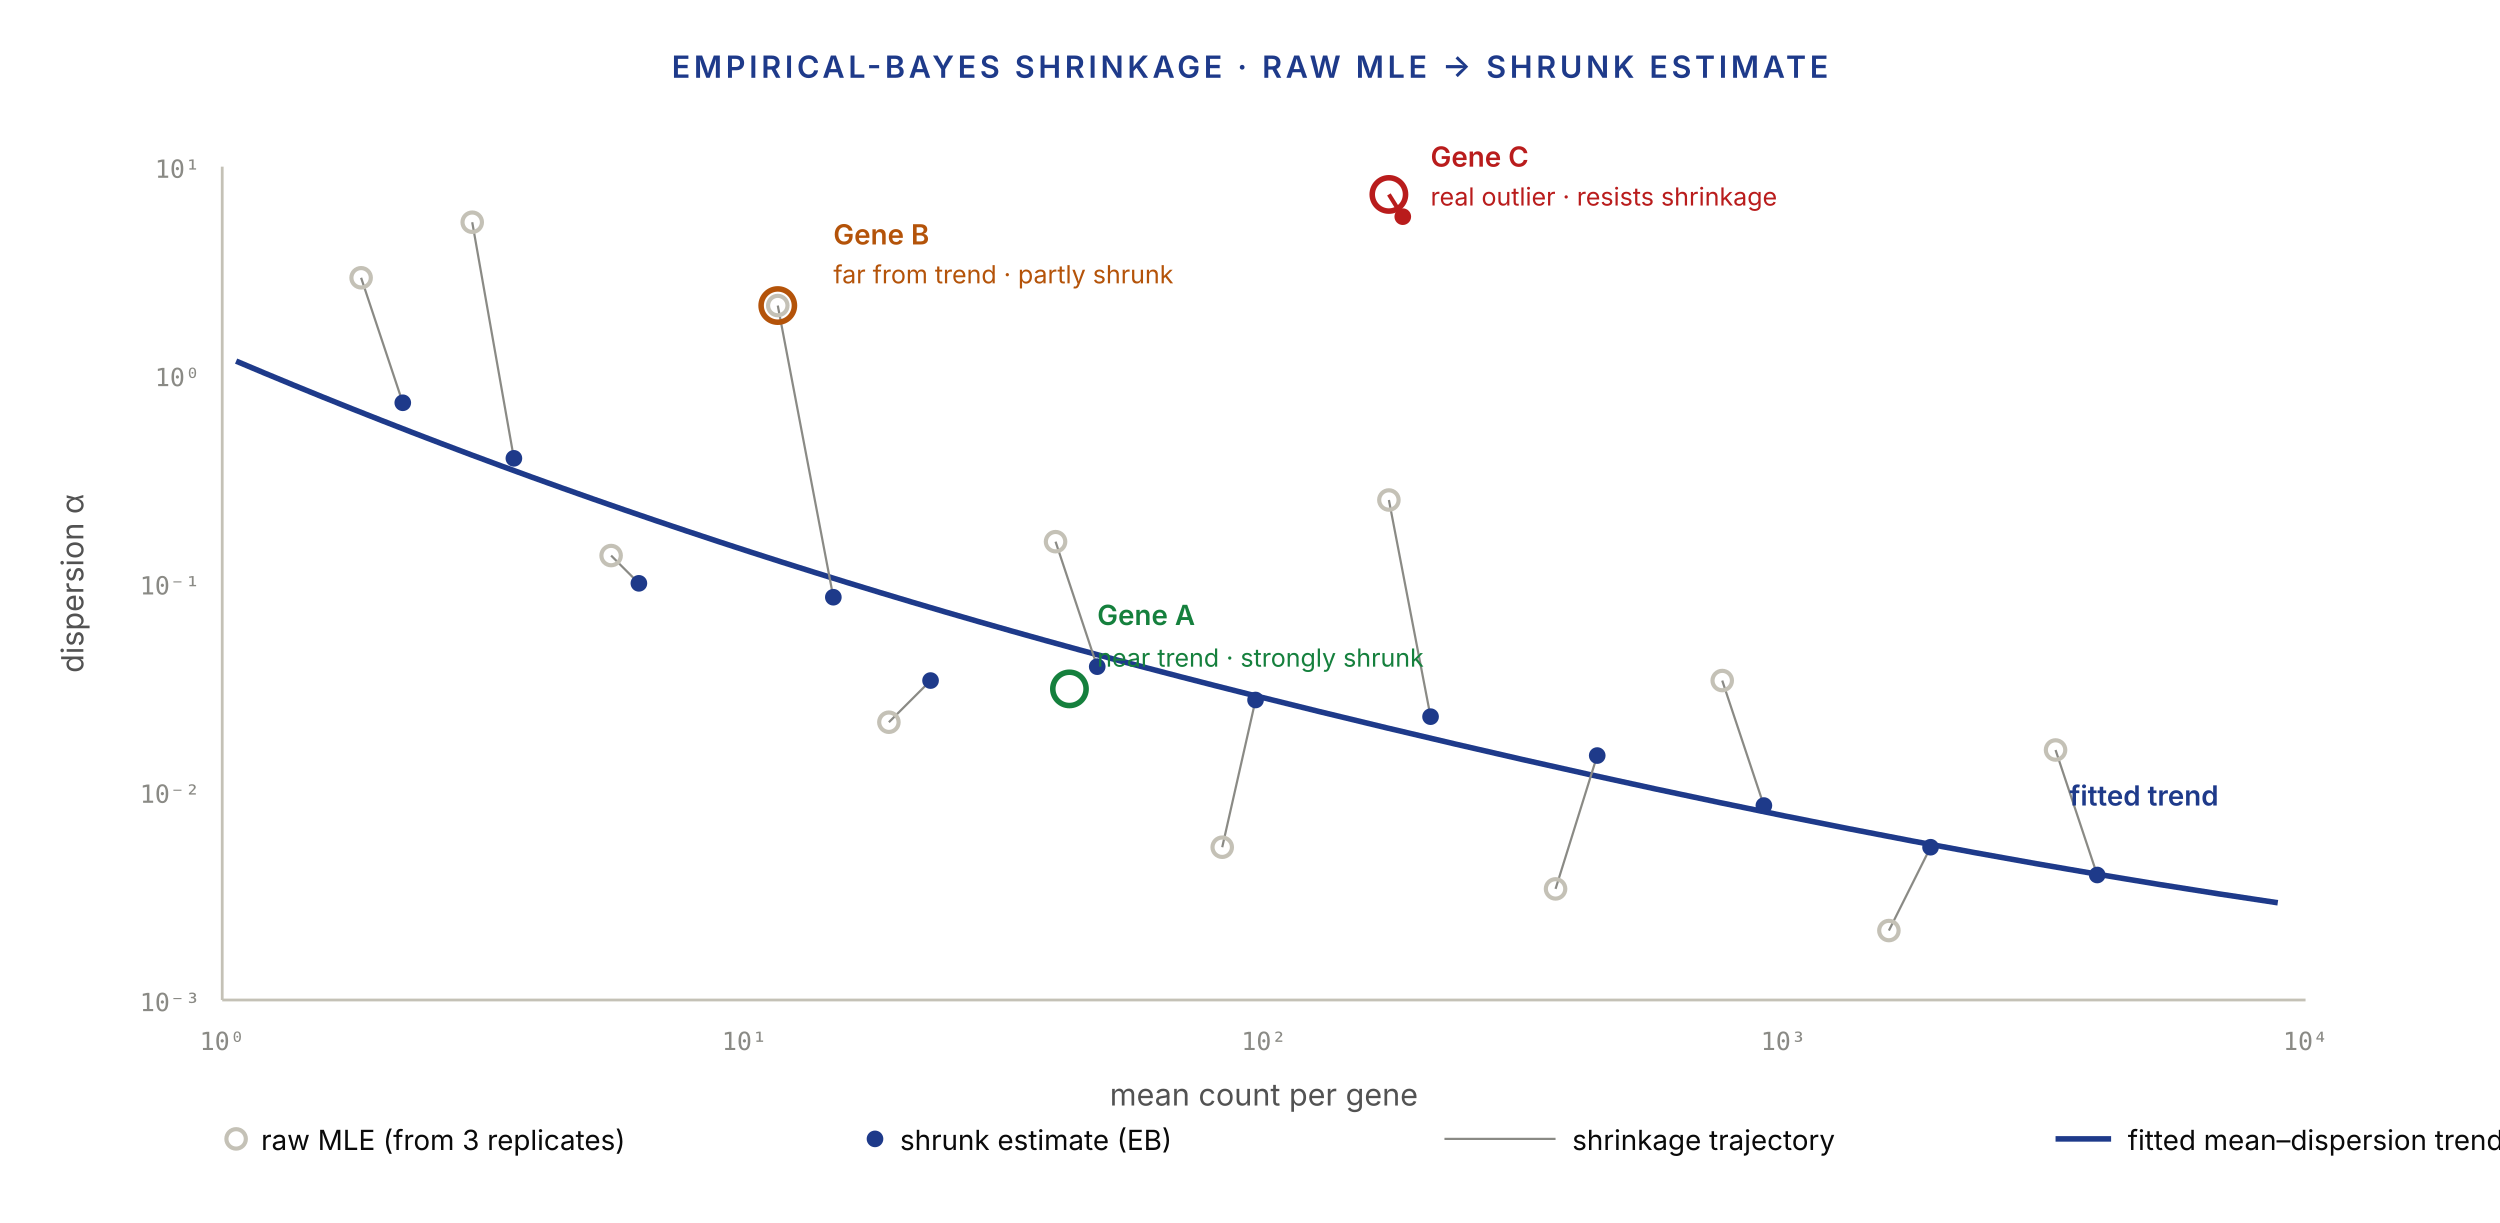
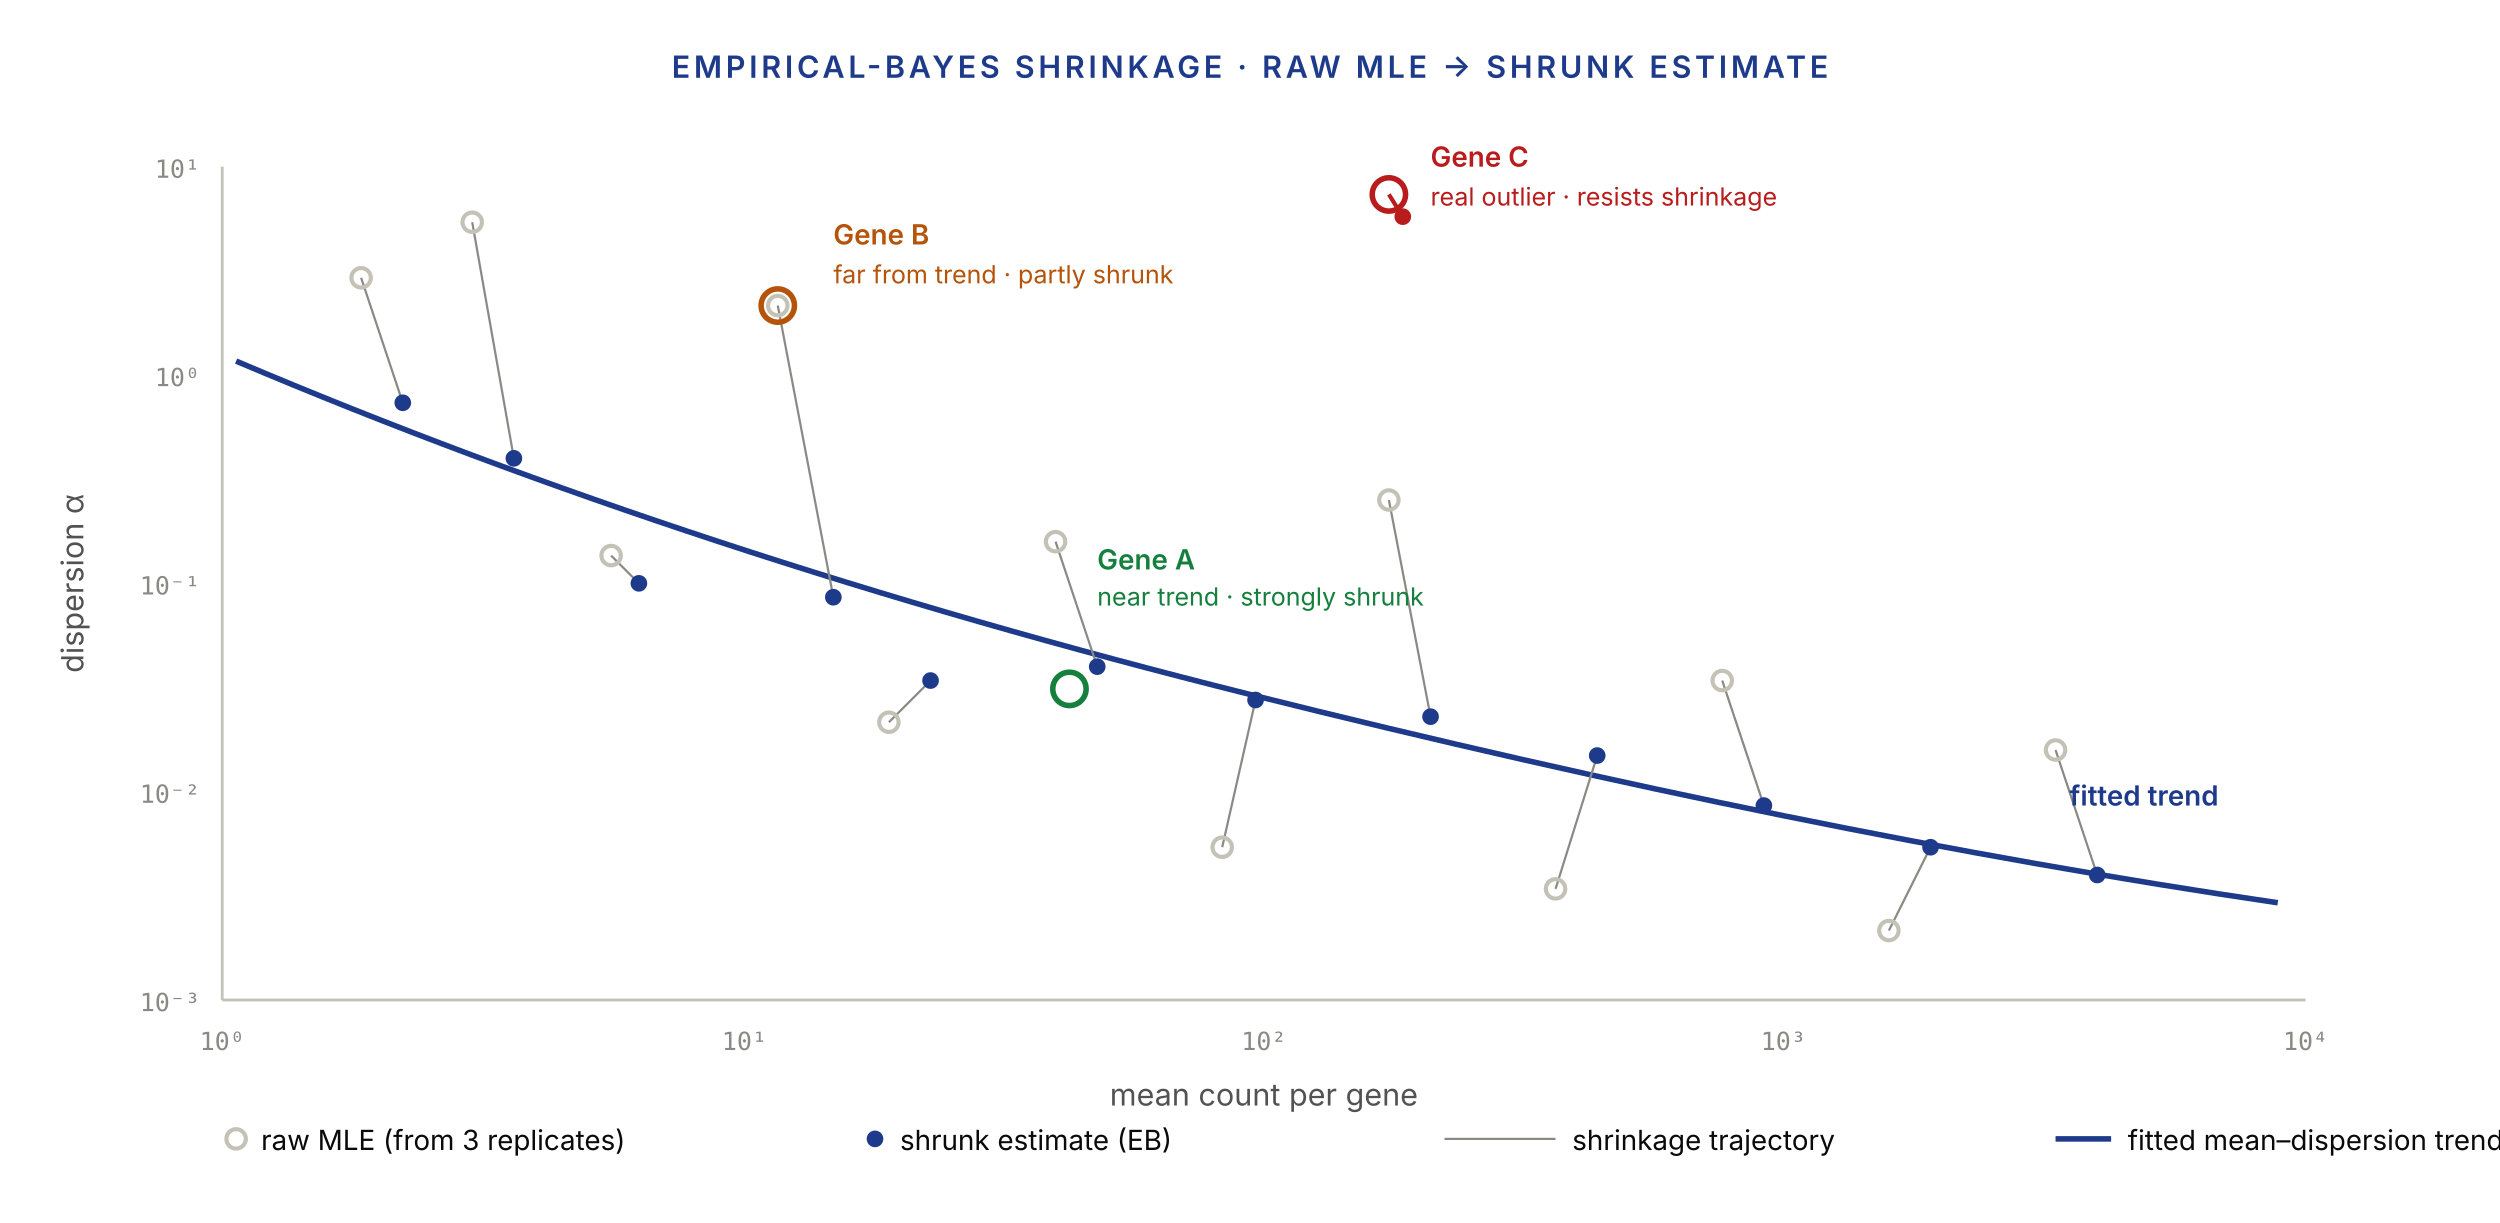
<svg xmlns="http://www.w3.org/2000/svg" viewBox="0 0 900 440" role="img" aria-labelledby="t d">
  <text x="450" y="28" text-anchor="middle" font-family="Inter, sans-serif" font-size="11" font-weight="600" fill="#1e3a8a" letter-spacing="0.12em">EMPIRICAL-BAYES SHRINKAGE · RAW MLE → SHRUNK ESTIMATE</text>
  <line x1="80" y1="360" x2="830" y2="360" stroke="#c4c1b6" stroke-width="1" />
  <line x1="80" y1="60" x2="80" y2="360" stroke="#c4c1b6" stroke-width="1" />
  <g font-family="JetBrains Mono, monospace" font-size="9" fill="#8a8a85" text-anchor="middle">
    <text x="80" y="378">10⁰</text>
    <text x="268" y="378">10¹</text>
    <text x="455" y="378">10²</text>
    <text x="642" y="378">10³</text>
    <text x="830" y="378">10⁴</text>
  </g>
  <text x="455" y="398" text-anchor="middle" font-family="Inter, sans-serif" font-size="11" fill="#525252">mean count per gene</text>
  <g font-family="JetBrains Mono, monospace" font-size="9" fill="#8a8a85" text-anchor="end">
    <text x="72" y="364">10⁻³</text>
    <text x="72" y="289">10⁻²</text>
    <text x="72" y="214">10⁻¹</text>
    <text x="72" y="139">10⁰</text>
    <text x="72" y="64">10¹</text>
  </g>
  <text x="30" y="210" text-anchor="middle" font-family="Inter, sans-serif" font-size="11" fill="#525252" transform="rotate(-90 30 210)">dispersion α</text>
  <path d="M 85 130 Q 250 200 450 250 Q 650 300 820 325" fill="none" stroke="#1e3a8a" stroke-width="2" />
  <g stroke="#8a8a85" stroke-width="0.8" fill="none">
    <line x1="130" y1="100" x2="145" y2="145" />
    <line x1="170" y1="80" x2="185" y2="165" />
    <line x1="220" y1="200" x2="230" y2="210" />
    <line x1="280" y1="110" x2="300" y2="215" />
    <line x1="320" y1="260" x2="335" y2="245" />
    <line x1="380" y1="195" x2="395" y2="240" />
    <line x1="440" y1="305" x2="452" y2="252" />
    <line x1="500" y1="180" x2="515" y2="258" />
    <line x1="560" y1="320" x2="575" y2="272" />
    <line x1="620" y1="245" x2="635" y2="290" />
    <line x1="680" y1="335" x2="695" y2="305" />
    <line x1="740" y1="270" x2="755" y2="315" />
  </g>
  <g fill="none" stroke="#c4c1b6" stroke-width="1.5">
    <circle cx="130" cy="100" r="3.5" />
    <circle cx="170" cy="80" r="3.5" />
    <circle cx="220" cy="200" r="3.5" />
    <circle cx="280" cy="110" r="3.5" />
    <circle cx="320" cy="260" r="3.5" />
    <circle cx="380" cy="195" r="3.5" />
    <circle cx="440" cy="305" r="3.5" />
    <circle cx="500" cy="180" r="3.5" />
    <circle cx="560" cy="320" r="3.5" />
    <circle cx="620" cy="245" r="3.5" />
    <circle cx="680" cy="335" r="3.5" />
    <circle cx="740" cy="270" r="3.5" />
  </g>
  <g fill="#1e3a8a">
    <circle cx="145" cy="145" r="3" />
    <circle cx="185" cy="165" r="3" />
    <circle cx="230" cy="210" r="3" />
    <circle cx="300" cy="215" r="3" />
    <circle cx="335" cy="245" r="3" />
    <circle cx="395" cy="240" r="3" />
    <circle cx="452" cy="252" r="3" />
    <circle cx="515" cy="258" r="3" />
    <circle cx="575" cy="272" r="3" />
    <circle cx="635" cy="290" r="3" />
    <circle cx="695" cy="305" r="3" />
    <circle cx="755" cy="315" r="3" />
  </g>
  <g>
    <circle cx="385" cy="248" r="6" fill="none" stroke="#15803d" stroke-width="2" />
-     <text x="395" y="225" font-family="Inter, sans-serif" font-size="10" font-weight="600" fill="#15803d">Gene A</text>
-     <text x="395" y="240" font-family="Inter, sans-serif" font-size="9" fill="#15803d">near trend · strongly shrunk</text>
+     <text x="395" y="205" font-family="Inter, sans-serif" font-size="10" font-weight="600" fill="#15803d">Gene A</text>
+     <text x="395" y="218" font-family="Inter, sans-serif" font-size="9" fill="#15803d">near trend · strongly shrunk</text>
  </g>
  <g>
    <circle cx="280" cy="110" r="6" fill="none" stroke="#b45309" stroke-width="2" />
    <text x="300" y="88" font-family="Inter, sans-serif" font-size="10" font-weight="600" fill="#b45309">Gene B</text>
    <text x="300" y="102" font-family="Inter, sans-serif" font-size="9" fill="#b45309">far from trend · partly shrunk</text>
  </g>
  <g stroke="#b91c1c" stroke-width="1.5" fill="none">
    <line x1="500" y1="70" x2="505" y2="78" />
  </g>
  <g fill="none" stroke="#b91c1c" stroke-width="2">
    <circle cx="500" cy="70" r="6" />
  </g>
  <g fill="#b91c1c">
    <circle cx="505" cy="78" r="3" />
  </g>
  <g>
    <text x="515" y="60" font-family="Inter, sans-serif" font-size="10" font-weight="600" fill="#b91c1c">Gene C</text>
    <text x="515" y="74" font-family="Inter, sans-serif" font-size="9" fill="#b91c1c">real outlier · resists shrinkage</text>
  </g>
  <text x="745" y="290" font-family="Inter, sans-serif" font-size="10" fill="#1e3a8a" font-weight="600">fitted trend</text>
  <g transform="translate(80 410)">
    <circle cx="5" cy="0" r="3.5" fill="none" stroke="#c4c1b6" stroke-width="1.5" />
    <text x="14" y="4" font-family="Inter, sans-serif" font-size="10" fill="#0a0a0a">raw MLE (from 3 replicates)</text>
    <circle cx="235" cy="0" r="3" fill="#1e3a8a" />
    <text x="244" y="4" font-family="Inter, sans-serif" font-size="10" fill="#0a0a0a">shrunk estimate (EB)</text>
    <line x1="440" y1="0" x2="480" y2="0" stroke="#8a8a85" stroke-width="0.8" />
    <text x="486" y="4" font-family="Inter, sans-serif" font-size="10" fill="#0a0a0a">shrinkage trajectory</text>
    <line x1="660" y1="0" x2="680" y2="0" stroke="#1e3a8a" stroke-width="2" />
    <text x="686" y="4" font-family="Inter, sans-serif" font-size="10" fill="#0a0a0a">fitted mean–dispersion trend</text>
  </g>
</svg>
